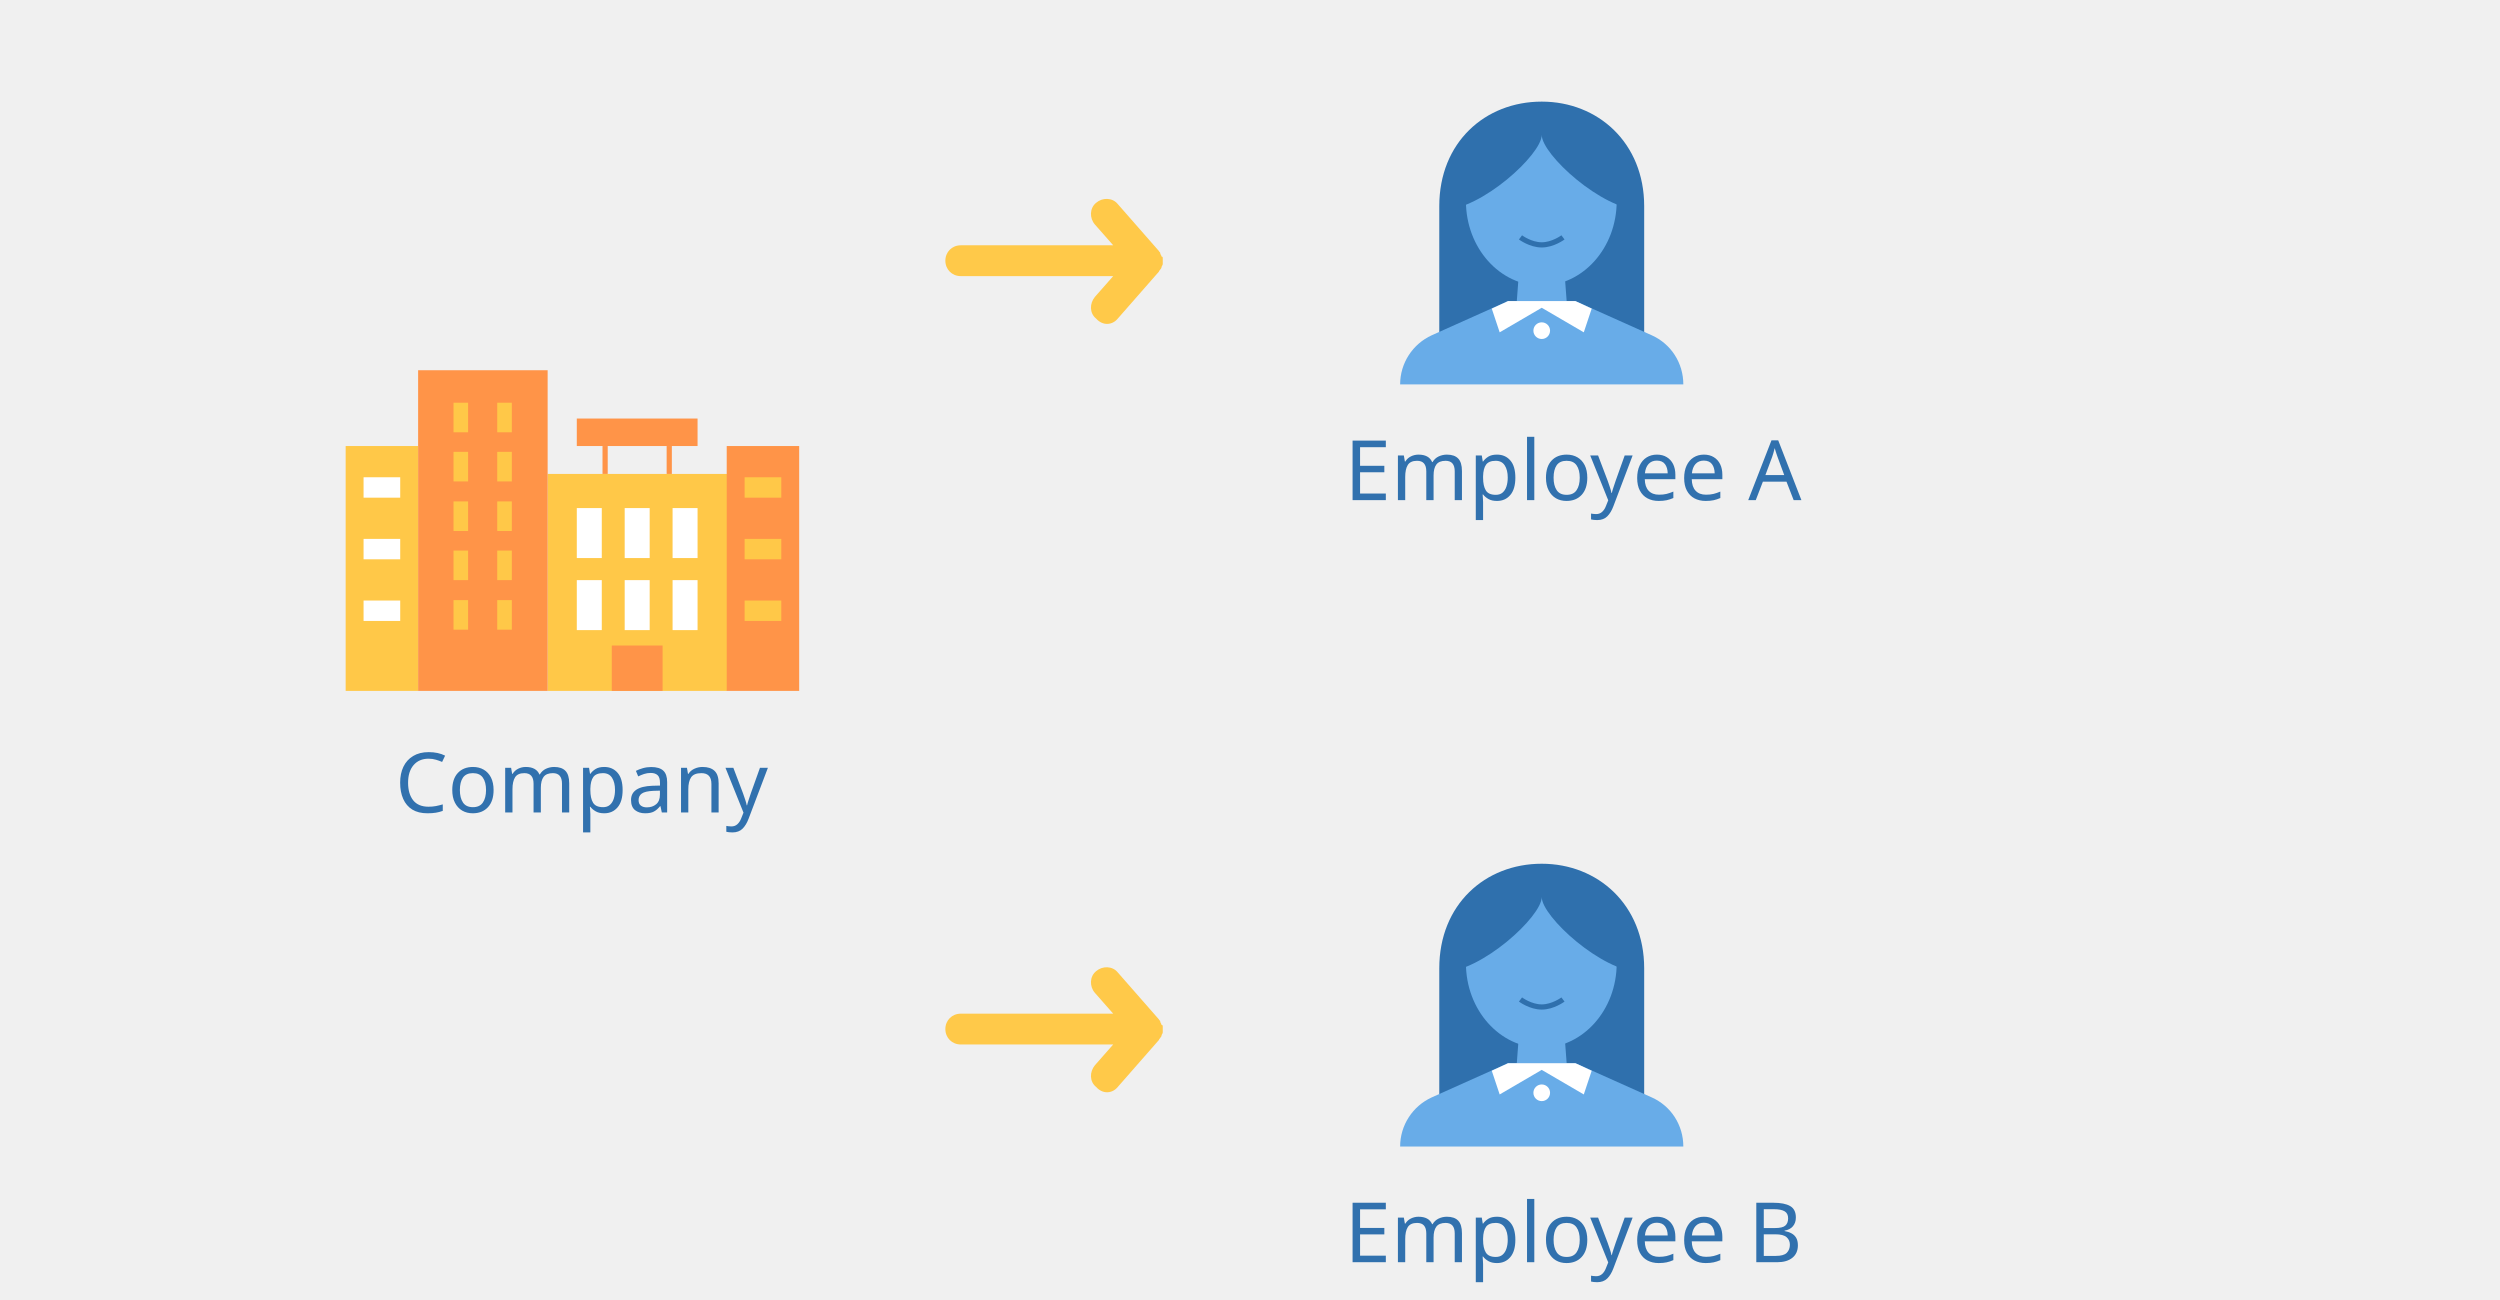
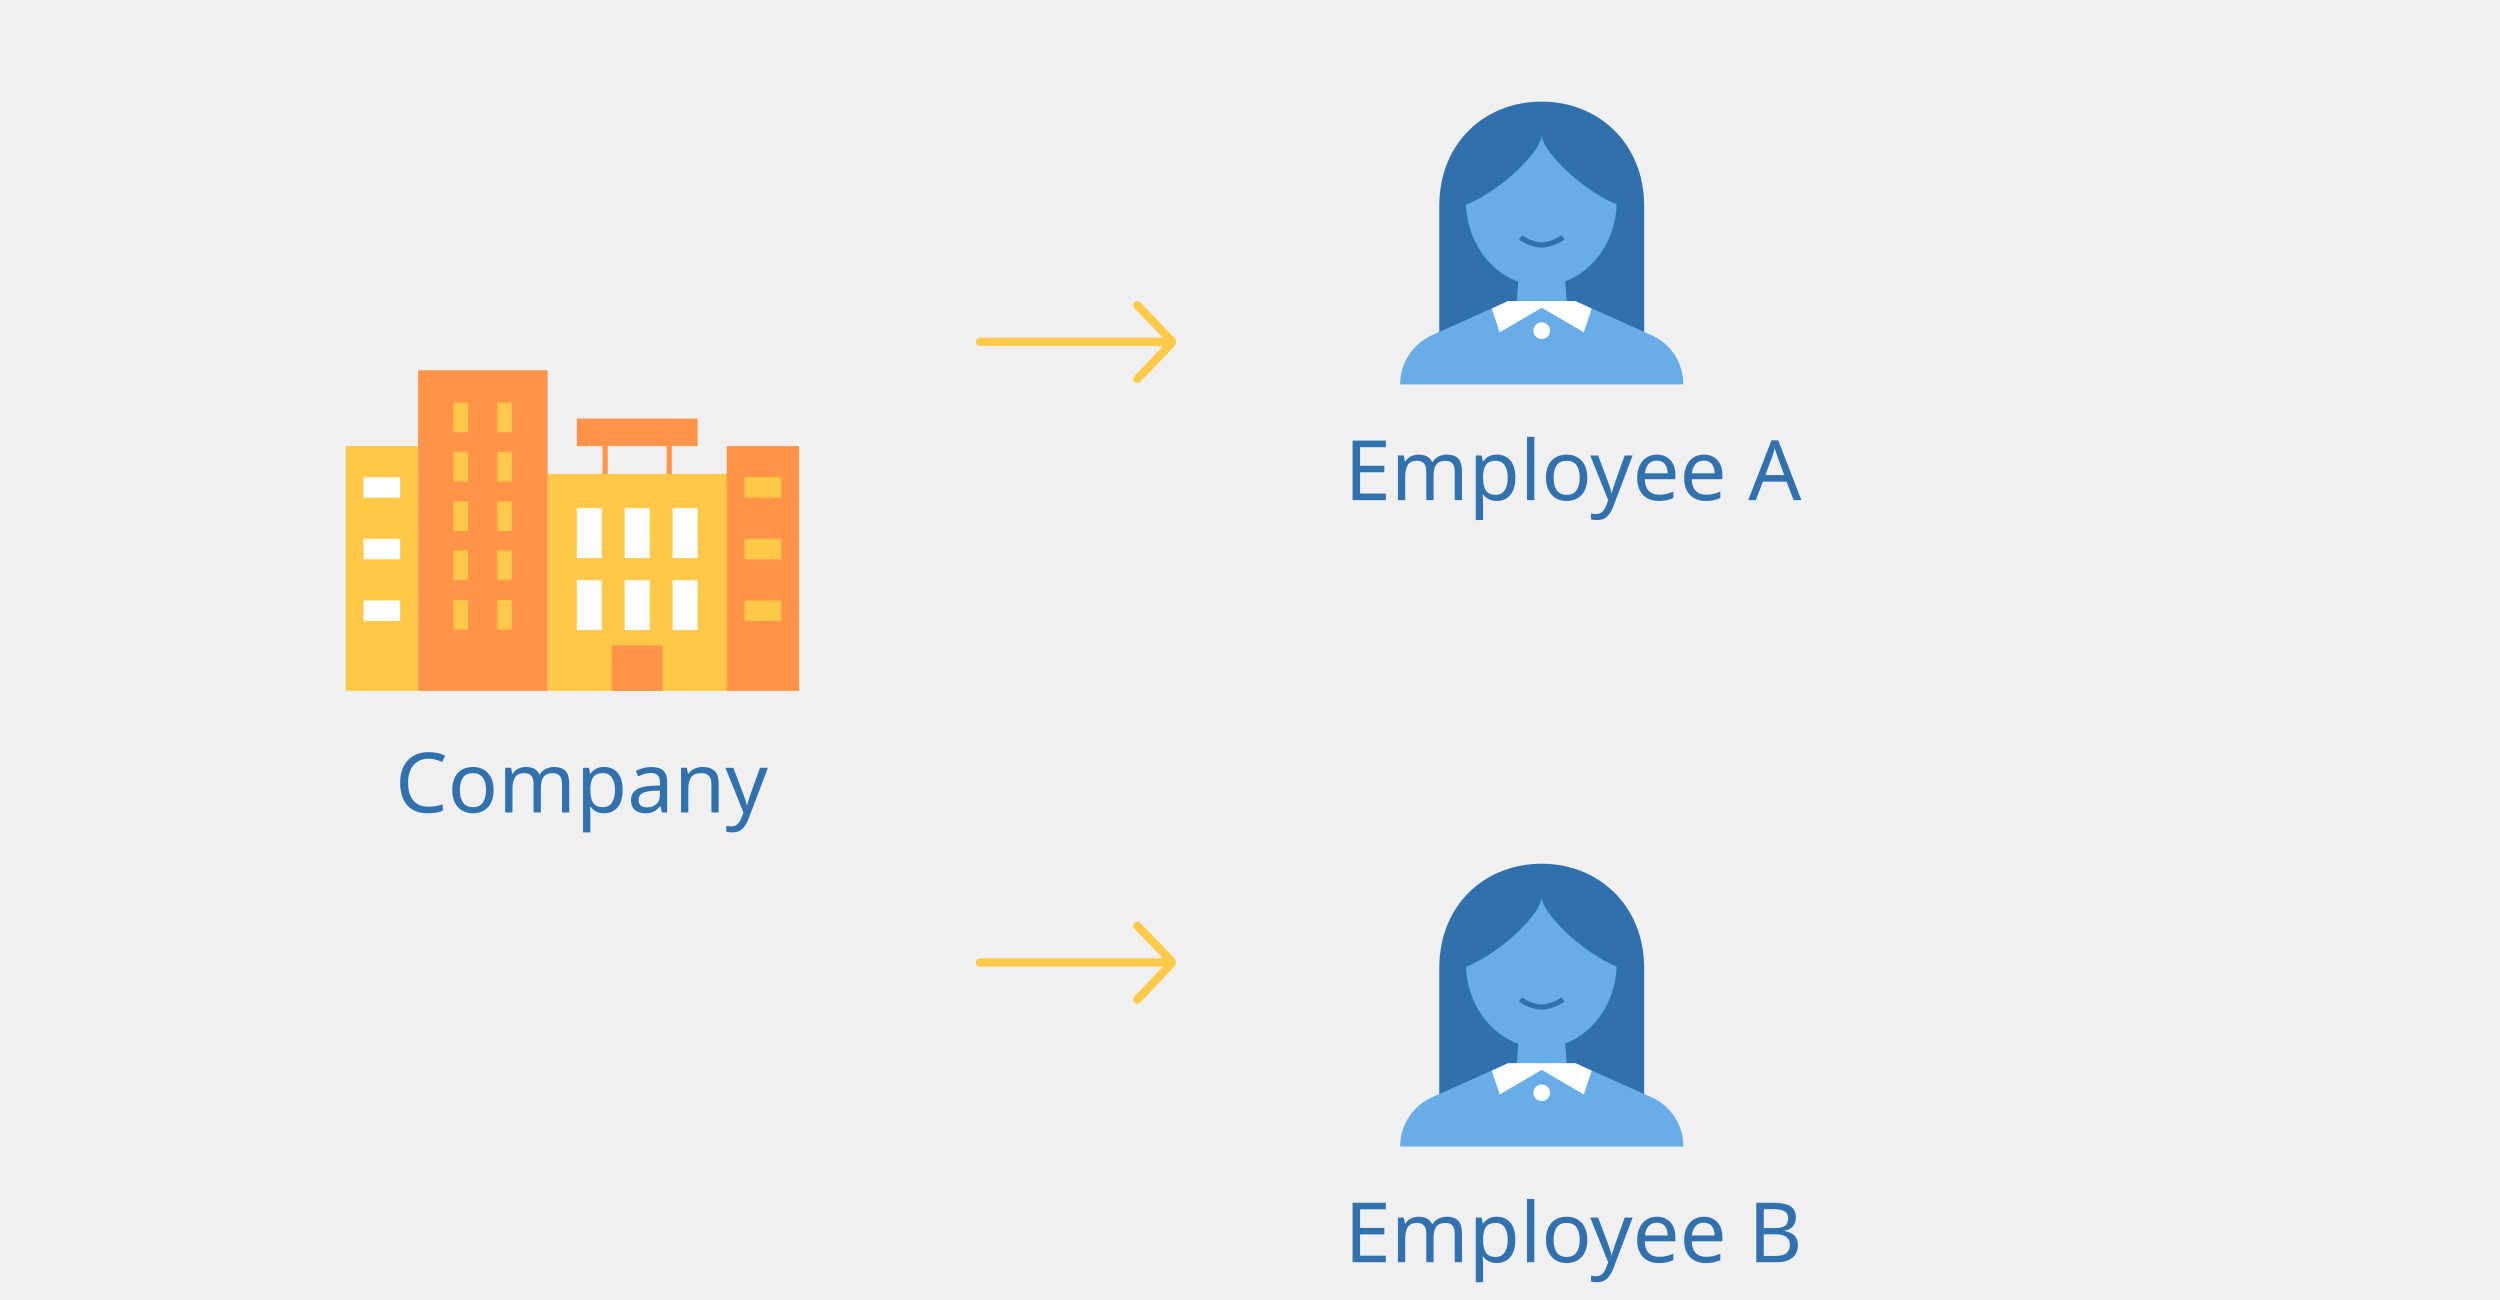
<svg xmlns="http://www.w3.org/2000/svg" version="1.1" id="Layer_1" x="0px" y="0px" viewBox="0 0 600.3 312" style="enable-background:new 0 0 600.3 312;" xml:space="preserve">
  <style type="text/css">
	.st0{fill:#3171AE;}
	.st1{font-family:'ProximaNova-Regular';}
	.st2{font-size:20px;}
- 	.st3{fill:#FFC949;}
- 	.st4{fill:#2F70AD;}
- 	.st5{fill:#68ACE8;}
- 	.st6{fill:#FFFFFF;}
- 	.st7{fill:none;stroke:#2F70AD;stroke-width:1.25;stroke-miterlimit:10;}
- 	.st8{fill:#FFC848;}
- 	.st9{fill:#FF9448;}
- 	.st10{fill:none;stroke:#FF9448;stroke-width:1.25;stroke-miterlimit:10;}
+ 	.st3{fill:#2F70AD;}
+ 	.st4{fill:#68ACE8;}
+ 	.st5{fill:#FFFFFF;}
+ 	.st6{fill:none;stroke:#2F70AD;stroke-width:1.25;stroke-miterlimit:10;}
+ 	.st7{fill:#FFC848;}
+ 	.st8{fill:#FF9448;}
+ 	.st9{fill:none;stroke:#FF9448;stroke-width:1.25;stroke-miterlimit:10;}
+ 	.st10{fill:none;stroke:#FFC949;stroke-width:2;stroke-linecap:round;stroke-miterlimit:10;}
</style>
  <text transform="matrix(1 0 0 1 94.8636 195.0842)" class="st0 st1 st2">Company</text>
-   <path class="st3" d="M268.4,76.5l9.9-11.3c0-0.3,0.3-0.3,0.3-0.5c0.3-0.3,0.3-0.5,0.3-0.5c0-0.3,0.3-0.5,0.3-0.8s0-0.5,0-0.5  c0-0.3,0-0.5,0-0.8s0-0.5-0.3-0.5c0-0.3-0.3-0.5-0.3-0.8s-0.3-0.3-0.3-0.5L268.4,49c-1.3-1.6-3.7-1.6-5.2-0.3  c-1.6,1.3-1.6,3.7-0.3,5.2l4.4,5h-36.6c-2.1,0-3.7,1.6-3.7,3.7s1.6,3.7,3.7,3.7h36.6l-4.4,5c-1.3,1.6-1.3,3.9,0.3,5.2  C264.8,78.3,267.1,78.1,268.4,76.5z" />
-   <path class="st3" d="M268.4,261l9.9-11.3c0-0.3,0.3-0.3,0.3-0.5c0.3-0.3,0.3-0.5,0.3-0.5c0-0.3,0.3-0.5,0.3-0.8s0-0.5,0-0.5  c0-0.3,0-0.5,0-0.8s0-0.5-0.3-0.5c0-0.3-0.3-0.5-0.3-0.8s-0.3-0.3-0.3-0.5l-9.9-11.3c-1.3-1.6-3.7-1.6-5.2-0.3  c-1.6,1.3-1.6,3.7-0.3,5.2l4.4,5h-36.6c-2.1,0-3.7,1.6-3.7,3.7c0,2.1,1.6,3.7,3.7,3.7h36.6l-4.4,5c-1.3,1.6-1.3,3.9,0.3,5.2  C264.8,262.8,267.1,262.6,268.4,261z" />
  <text transform="matrix(1 0 0 1 322.8441 120.0842)" class="st0 st1 st2">Employee A</text>
  <text transform="matrix(1 0 0 1 322.8441 303.0843)" class="st0 st1 st2">Employee B</text>
  <g>
    <g>
-       <path class="st4" d="M394.8,49.5v39.2h-49.2V49.5c0-15.3,11-25.1,24.6-25.1C383.7,24.4,394.8,34.3,394.8,49.5z" />
-       <polygon class="st5" points="376.3,73.8 364.1,73.8 364.9,63.2 375.5,63.2   " />
-       <ellipse class="st5" cx="370.1" cy="48.3" rx="18.1" ry="20.3" />
-       <path class="st5" d="M378.3,72.3l18.3,8.2c4.7,2.1,7.6,6.7,7.6,11.8l0,0h-68l0,0c0-5.1,3-9.7,7.6-11.8l18.3-8.2H378.3z" />
-       <circle class="st6" cx="370.2" cy="79.4" r="2" />
-       <path class="st7" d="M375.3,57c0,0-2.4,1.8-5.1,1.8s-5.1-1.8-5.1-1.8" />
-       <path class="st4" d="M393.8,50.4c-9.1-0.1-23.6-13.3-23.6-18c0,4.7-14.5,17.9-23.6,18c0.9-13.8,11.1-24.7,23.6-24.7    S392.9,36.6,393.8,50.4z" />
+       <path class="st3" d="M394.8,49.5v39.2h-49.2V49.5c0-15.3,11-25.1,24.6-25.1C383.7,24.4,394.8,34.3,394.8,49.5z" />
+       <polygon class="st4" points="376.3,73.8 364.1,73.8 364.9,63.2 375.5,63.2   " />
+       <ellipse class="st4" cx="370.1" cy="48.3" rx="18.1" ry="20.3" />
+       <path class="st4" d="M378.3,72.3l18.3,8.2c4.7,2.1,7.6,6.7,7.6,11.8l0,0h-68l0,0c0-5.1,3-9.7,7.6-11.8l18.3-8.2H378.3z" />
+       <circle class="st5" cx="370.2" cy="79.4" r="2" />
+       <path class="st6" d="M375.3,57c0,0-2.4,1.8-5.1,1.8s-5.1-1.8-5.1-1.8" />
+       <path class="st3" d="M393.8,50.4c-9.1-0.1-23.6-13.3-23.6-18c0,4.7-14.5,17.9-23.6,18c0.9-13.8,11.1-24.7,23.6-24.7    S392.9,36.6,393.8,50.4z" />
    </g>
    <g>
-       <polygon class="st6" points="382.2,74.1 378.3,72.3 372.9,72.3 367.6,72.3 362.1,72.3 358.2,74.1 360.1,79.8 370.2,73.9     380.3,79.8   " />
+       <polygon class="st5" points="382.2,74.1 378.3,72.3 372.9,72.3 367.6,72.3 362.1,72.3 358.2,74.1 360.1,79.8 370.2,73.9     380.3,79.8   " />
    </g>
  </g>
  <g>
    <g>
-       <path class="st4" d="M394.8,232.5v39.2h-49.2v-39.2c0-15.3,11-25.1,24.6-25.1C383.7,207.4,394.8,217.3,394.8,232.5z" />
-       <polygon class="st5" points="376.3,256.8 364.1,256.8 364.9,246.2 375.5,246.2   " />
-       <ellipse class="st5" cx="370.1" cy="231.3" rx="18.1" ry="20.3" />
-       <path class="st5" d="M378.3,255.3l18.3,8.2c4.7,2.1,7.6,6.7,7.6,11.8l0,0h-68l0,0c0-5.1,3-9.7,7.6-11.8l18.3-8.2H378.3z" />
-       <circle class="st6" cx="370.2" cy="262.4" r="2" />
-       <path class="st7" d="M375.3,240c0,0-2.4,1.8-5.1,1.8s-5.1-1.8-5.1-1.8" />
-       <path class="st4" d="M393.8,233.4c-9.1-0.1-23.6-13.3-23.6-18c0,4.7-14.5,17.9-23.6,18c0.9-13.8,11.1-24.7,23.6-24.7    S392.9,219.6,393.8,233.4z" />
+       <path class="st3" d="M394.8,232.5v39.2h-49.2v-39.2c0-15.3,11-25.1,24.6-25.1C383.7,207.4,394.8,217.3,394.8,232.5z" />
+       <polygon class="st4" points="376.3,256.8 364.1,256.8 364.9,246.2 375.5,246.2   " />
+       <ellipse class="st4" cx="370.1" cy="231.3" rx="18.1" ry="20.3" />
+       <path class="st4" d="M378.3,255.3l18.3,8.2c4.7,2.1,7.6,6.7,7.6,11.8l0,0h-68l0,0c0-5.1,3-9.7,7.6-11.8l18.3-8.2H378.3z" />
+       <circle class="st5" cx="370.2" cy="262.4" r="2" />
+       <path class="st6" d="M375.3,240c0,0-2.4,1.8-5.1,1.8s-5.1-1.8-5.1-1.8" />
+       <path class="st3" d="M393.8,233.4c-9.1-0.1-23.6-13.3-23.6-18c0,4.7-14.5,17.9-23.6,18c0.9-13.8,11.1-24.7,23.6-24.7    S392.9,219.6,393.8,233.4z" />
    </g>
    <g>
-       <polygon class="st6" points="382.2,257.1 378.3,255.3 372.9,255.3 367.6,255.3 362.1,255.3 358.2,257.1 360.1,262.8 370.2,256.9     380.3,262.8   " />
+       <polygon class="st5" points="382.2,257.1 378.3,255.3 372.9,255.3 367.6,255.3 362.1,255.3 358.2,257.1 360.1,262.8 370.2,256.9     380.3,262.8   " />
    </g>
  </g>
  <g>
-     <rect x="131.5" y="113.8" class="st8" width="43.1" height="52.1" />
-     <rect x="83" y="107.1" class="st8" width="17.4" height="58.8" />
-     <rect x="100.4" y="88.9" class="st9" width="31.1" height="77" />
-     <rect x="138.5" y="100.5" class="st9" width="29" height="6.6" />
+     <rect x="131.5" y="113.8" class="st7" width="43.1" height="52.1" />
+     <rect x="83" y="107.1" class="st7" width="17.4" height="58.8" />
+     <rect x="100.4" y="88.9" class="st8" width="31.1" height="77" />
+     <rect x="138.5" y="100.5" class="st8" width="29" height="6.6" />
    <g>
-       <line class="st10" x1="145.3" y1="107.1" x2="145.3" y2="113.8" />
-       <line class="st10" x1="160.7" y1="107.1" x2="160.7" y2="113.8" />
+       <line class="st9" x1="145.3" y1="107.1" x2="145.3" y2="113.8" />
+       <line class="st9" x1="160.7" y1="107.1" x2="160.7" y2="113.8" />
    </g>
    <g>
-       <rect x="108.9" y="96.7" class="st8" width="3.5" height="7.1" />
-       <rect x="119.4" y="96.7" class="st8" width="3.5" height="7.1" />
+       <rect x="108.9" y="96.7" class="st7" width="3.5" height="7.1" />
+       <rect x="119.4" y="96.7" class="st7" width="3.5" height="7.1" />
      <g>
-         <rect x="138.5" y="122" class="st6" width="6" height="12" />
+         <rect x="138.5" y="122" class="st5" width="6" height="12" />
        <g>
-           <rect x="150" y="122" class="st6" width="6" height="12" />
+           <rect x="150" y="122" class="st5" width="6" height="12" />
        </g>
        <g>
-           <rect x="161.5" y="122" class="st6" width="6" height="12" />
+           <rect x="161.5" y="122" class="st5" width="6" height="12" />
        </g>
-         <rect x="138.5" y="139.3" class="st6" width="6" height="12" />
+         <rect x="138.5" y="139.3" class="st5" width="6" height="12" />
        <g>
-           <rect x="150" y="139.3" class="st6" width="6" height="12" />
+           <rect x="150" y="139.3" class="st5" width="6" height="12" />
        </g>
        <g>
-           <rect x="161.5" y="139.3" class="st6" width="6" height="12" />
+           <rect x="161.5" y="139.3" class="st5" width="6" height="12" />
        </g>
      </g>
    </g>
    <g>
-       <rect x="108.9" y="108.5" class="st8" width="3.5" height="7.1" />
-       <rect x="119.4" y="108.5" class="st8" width="3.5" height="7.1" />
+       <rect x="108.9" y="108.5" class="st7" width="3.5" height="7.1" />
+       <rect x="119.4" y="108.5" class="st7" width="3.5" height="7.1" />
    </g>
    <g>
-       <rect x="108.9" y="120.4" class="st8" width="3.5" height="7.1" />
-       <rect x="119.4" y="120.4" class="st8" width="3.5" height="7.1" />
+       <rect x="108.9" y="120.4" class="st7" width="3.5" height="7.1" />
+       <rect x="119.4" y="120.4" class="st7" width="3.5" height="7.1" />
    </g>
    <g>
-       <rect x="108.9" y="132.2" class="st8" width="3.5" height="7.1" />
-       <rect x="119.4" y="132.2" class="st8" width="3.5" height="7.1" />
+       <rect x="108.9" y="132.2" class="st7" width="3.5" height="7.1" />
+       <rect x="119.4" y="132.2" class="st7" width="3.5" height="7.1" />
    </g>
    <g>
-       <rect x="108.9" y="144.1" class="st8" width="3.5" height="7.1" />
-       <rect x="119.4" y="144.1" class="st8" width="3.5" height="7.1" />
+       <rect x="108.9" y="144.1" class="st7" width="3.5" height="7.1" />
+       <rect x="119.4" y="144.1" class="st7" width="3.5" height="7.1" />
    </g>
-     <rect x="146.9" y="155" class="st9" width="12.2" height="10.9" />
+     <rect x="146.9" y="155" class="st8" width="12.2" height="10.9" />
  </g>
  <g>
-     <rect x="87.3" y="114.6" class="st6" width="8.8" height="4.9" />
+     <rect x="87.3" y="114.6" class="st5" width="8.8" height="4.9" />
  </g>
  <g>
-     <rect x="87.3" y="129.4" class="st6" width="8.8" height="4.9" />
+     <rect x="87.3" y="129.4" class="st5" width="8.8" height="4.9" />
  </g>
  <g>
-     <rect x="87.3" y="144.2" class="st6" width="8.8" height="4.9" />
+     <rect x="87.3" y="144.2" class="st5" width="8.8" height="4.9" />
  </g>
-   <rect x="174.5" y="107.1" class="st9" width="17.4" height="58.8" />
+   <rect x="174.5" y="107.1" class="st8" width="17.4" height="58.8" />
  <g>
-     <rect x="178.8" y="114.6" class="st8" width="8.8" height="4.9" />
+     <rect x="178.8" y="114.6" class="st7" width="8.8" height="4.9" />
  </g>
  <g>
-     <rect x="178.8" y="129.4" class="st8" width="8.8" height="4.9" />
+     <rect x="178.8" y="129.4" class="st7" width="8.8" height="4.9" />
  </g>
  <g>
-     <rect x="178.8" y="144.2" class="st8" width="8.8" height="4.9" />
+     <rect x="178.8" y="144.2" class="st7" width="8.8" height="4.9" />
+   </g>
+   <line class="st10" x1="235.3" y1="82.1" x2="281.3" y2="82.1" />
+   <g>
+     <line class="st10" x1="273.1" y1="73.3" x2="281.3" y2="81.8" />
+     <line class="st10" x1="273.1" y1="91" x2="281.3" y2="82.4" />
+   </g>
+   <line class="st10" x1="235.3" y1="231.1" x2="281.3" y2="231.1" />
+   <g>
+     <line class="st10" x1="273.1" y1="222.3" x2="281.3" y2="230.8" />
+     <line class="st10" x1="273.1" y1="240" x2="281.3" y2="231.4" />
  </g>
</svg>
